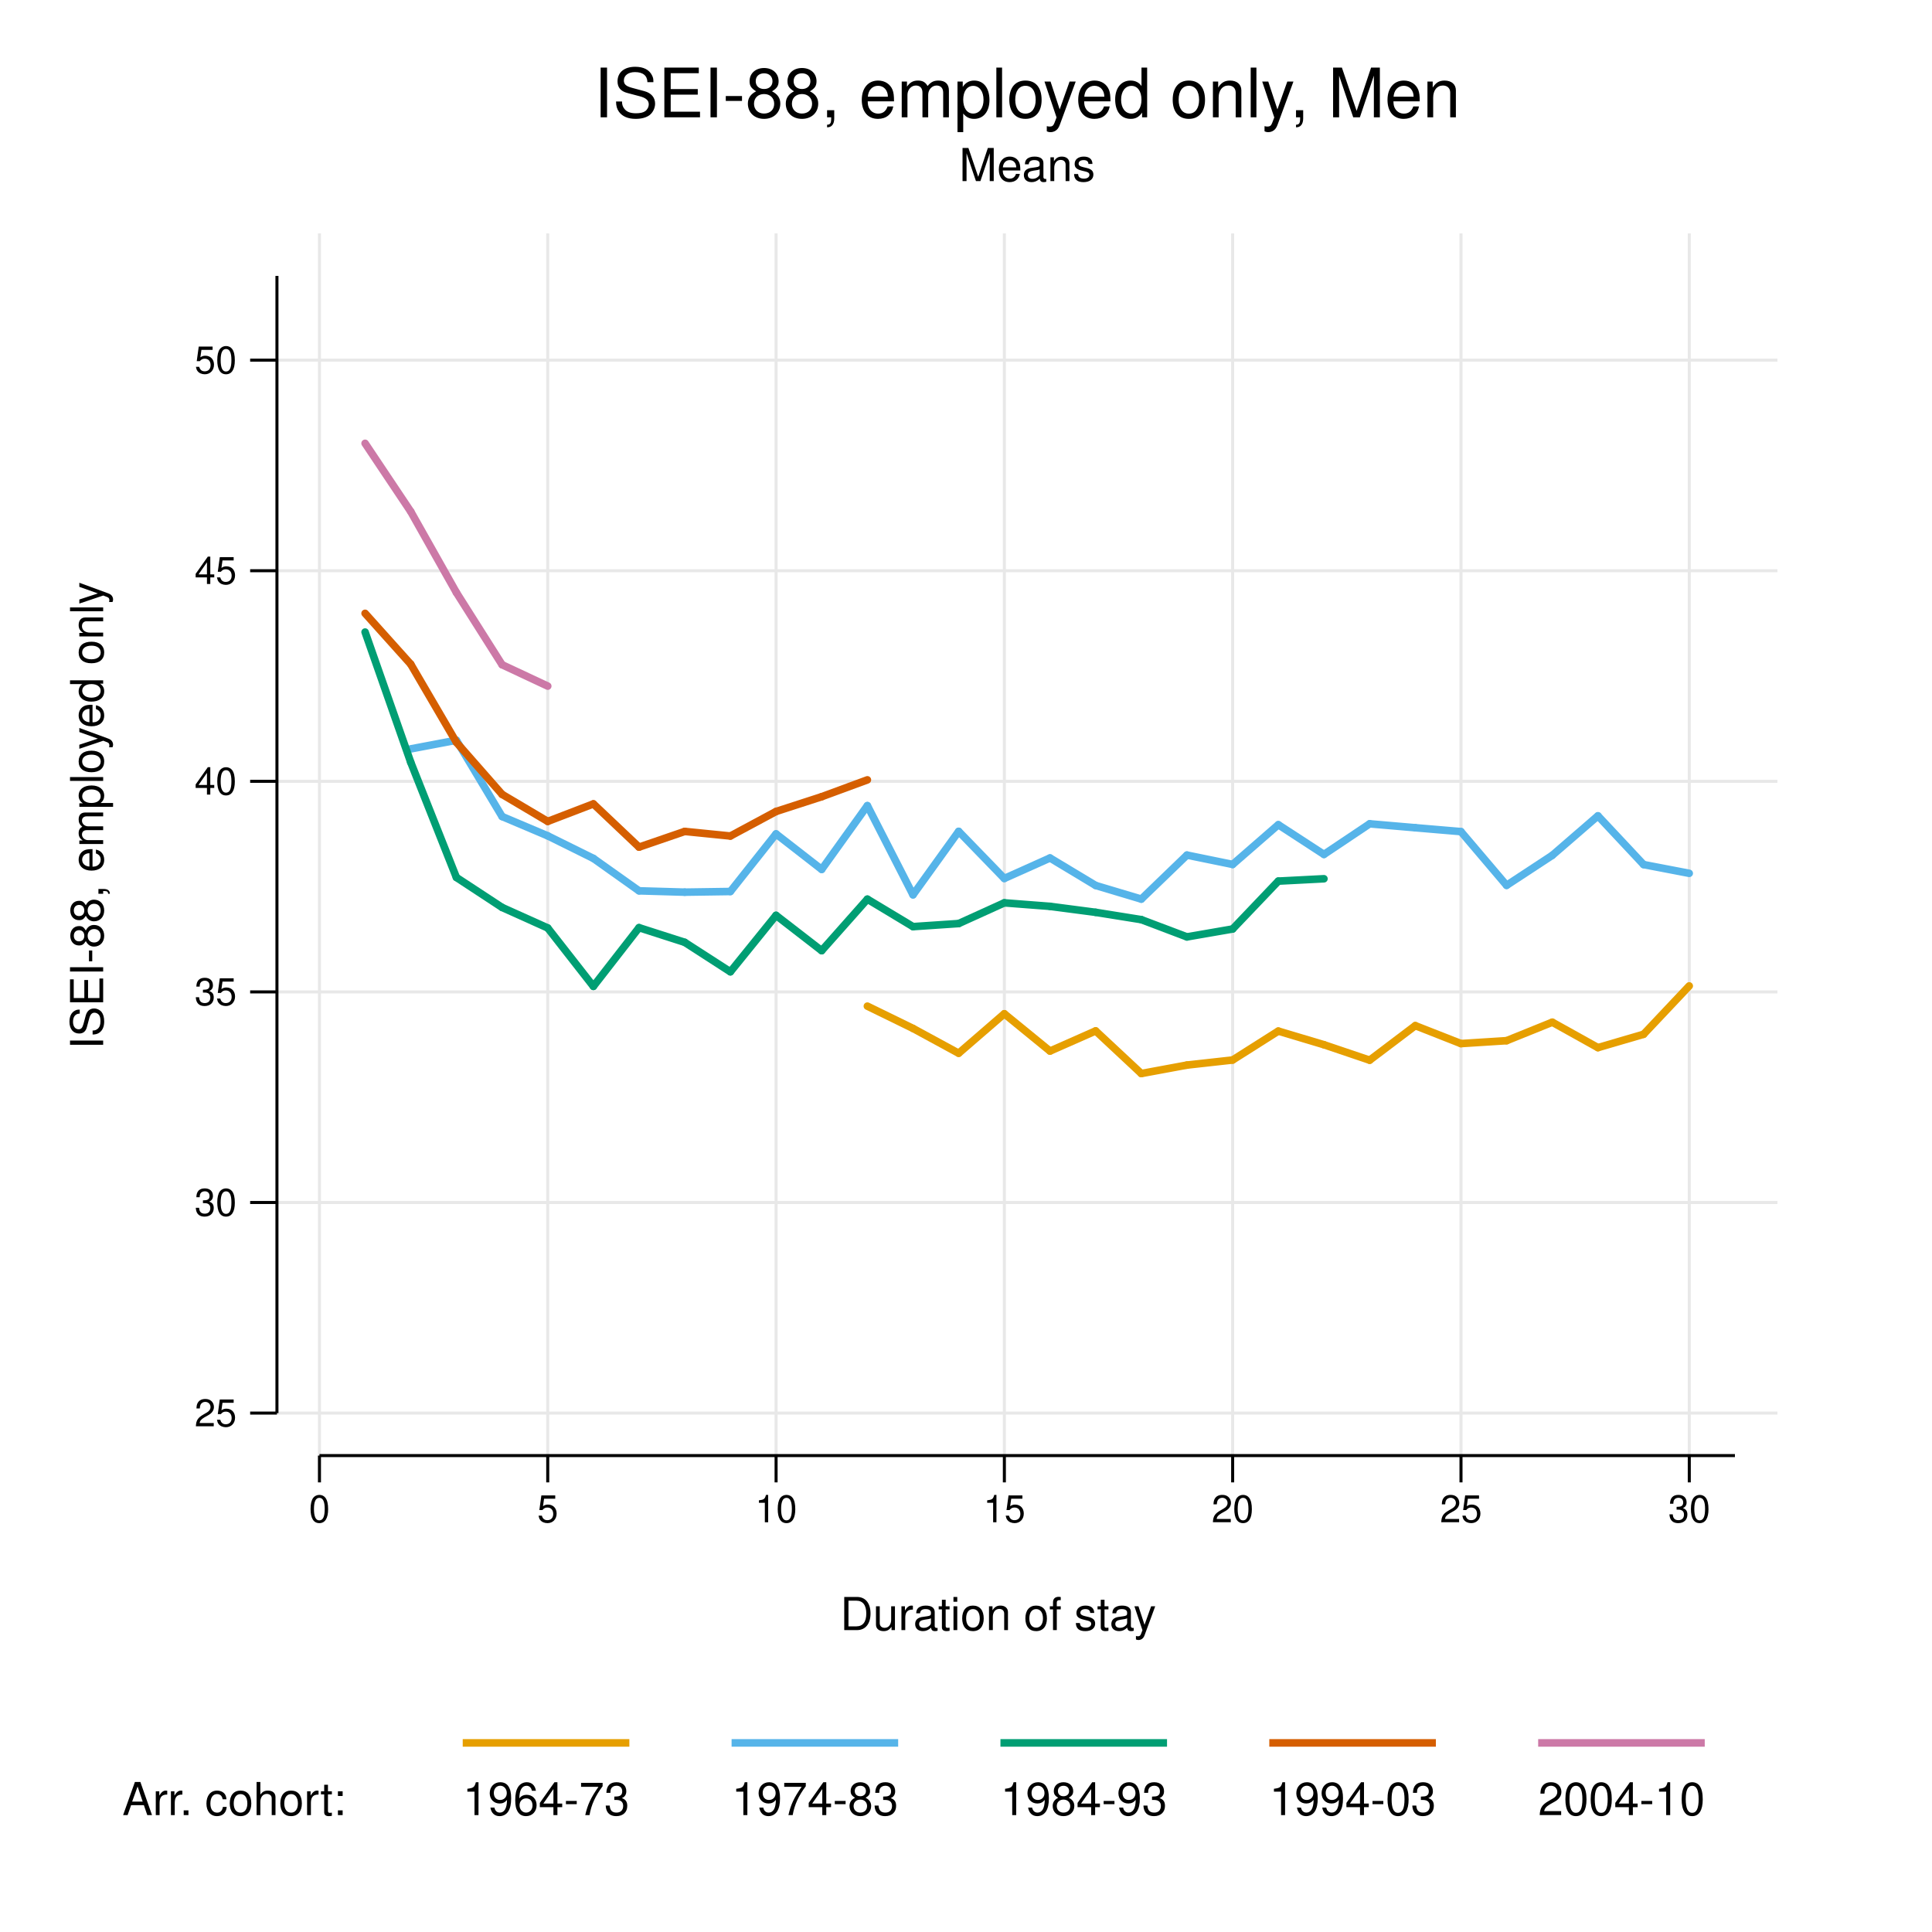
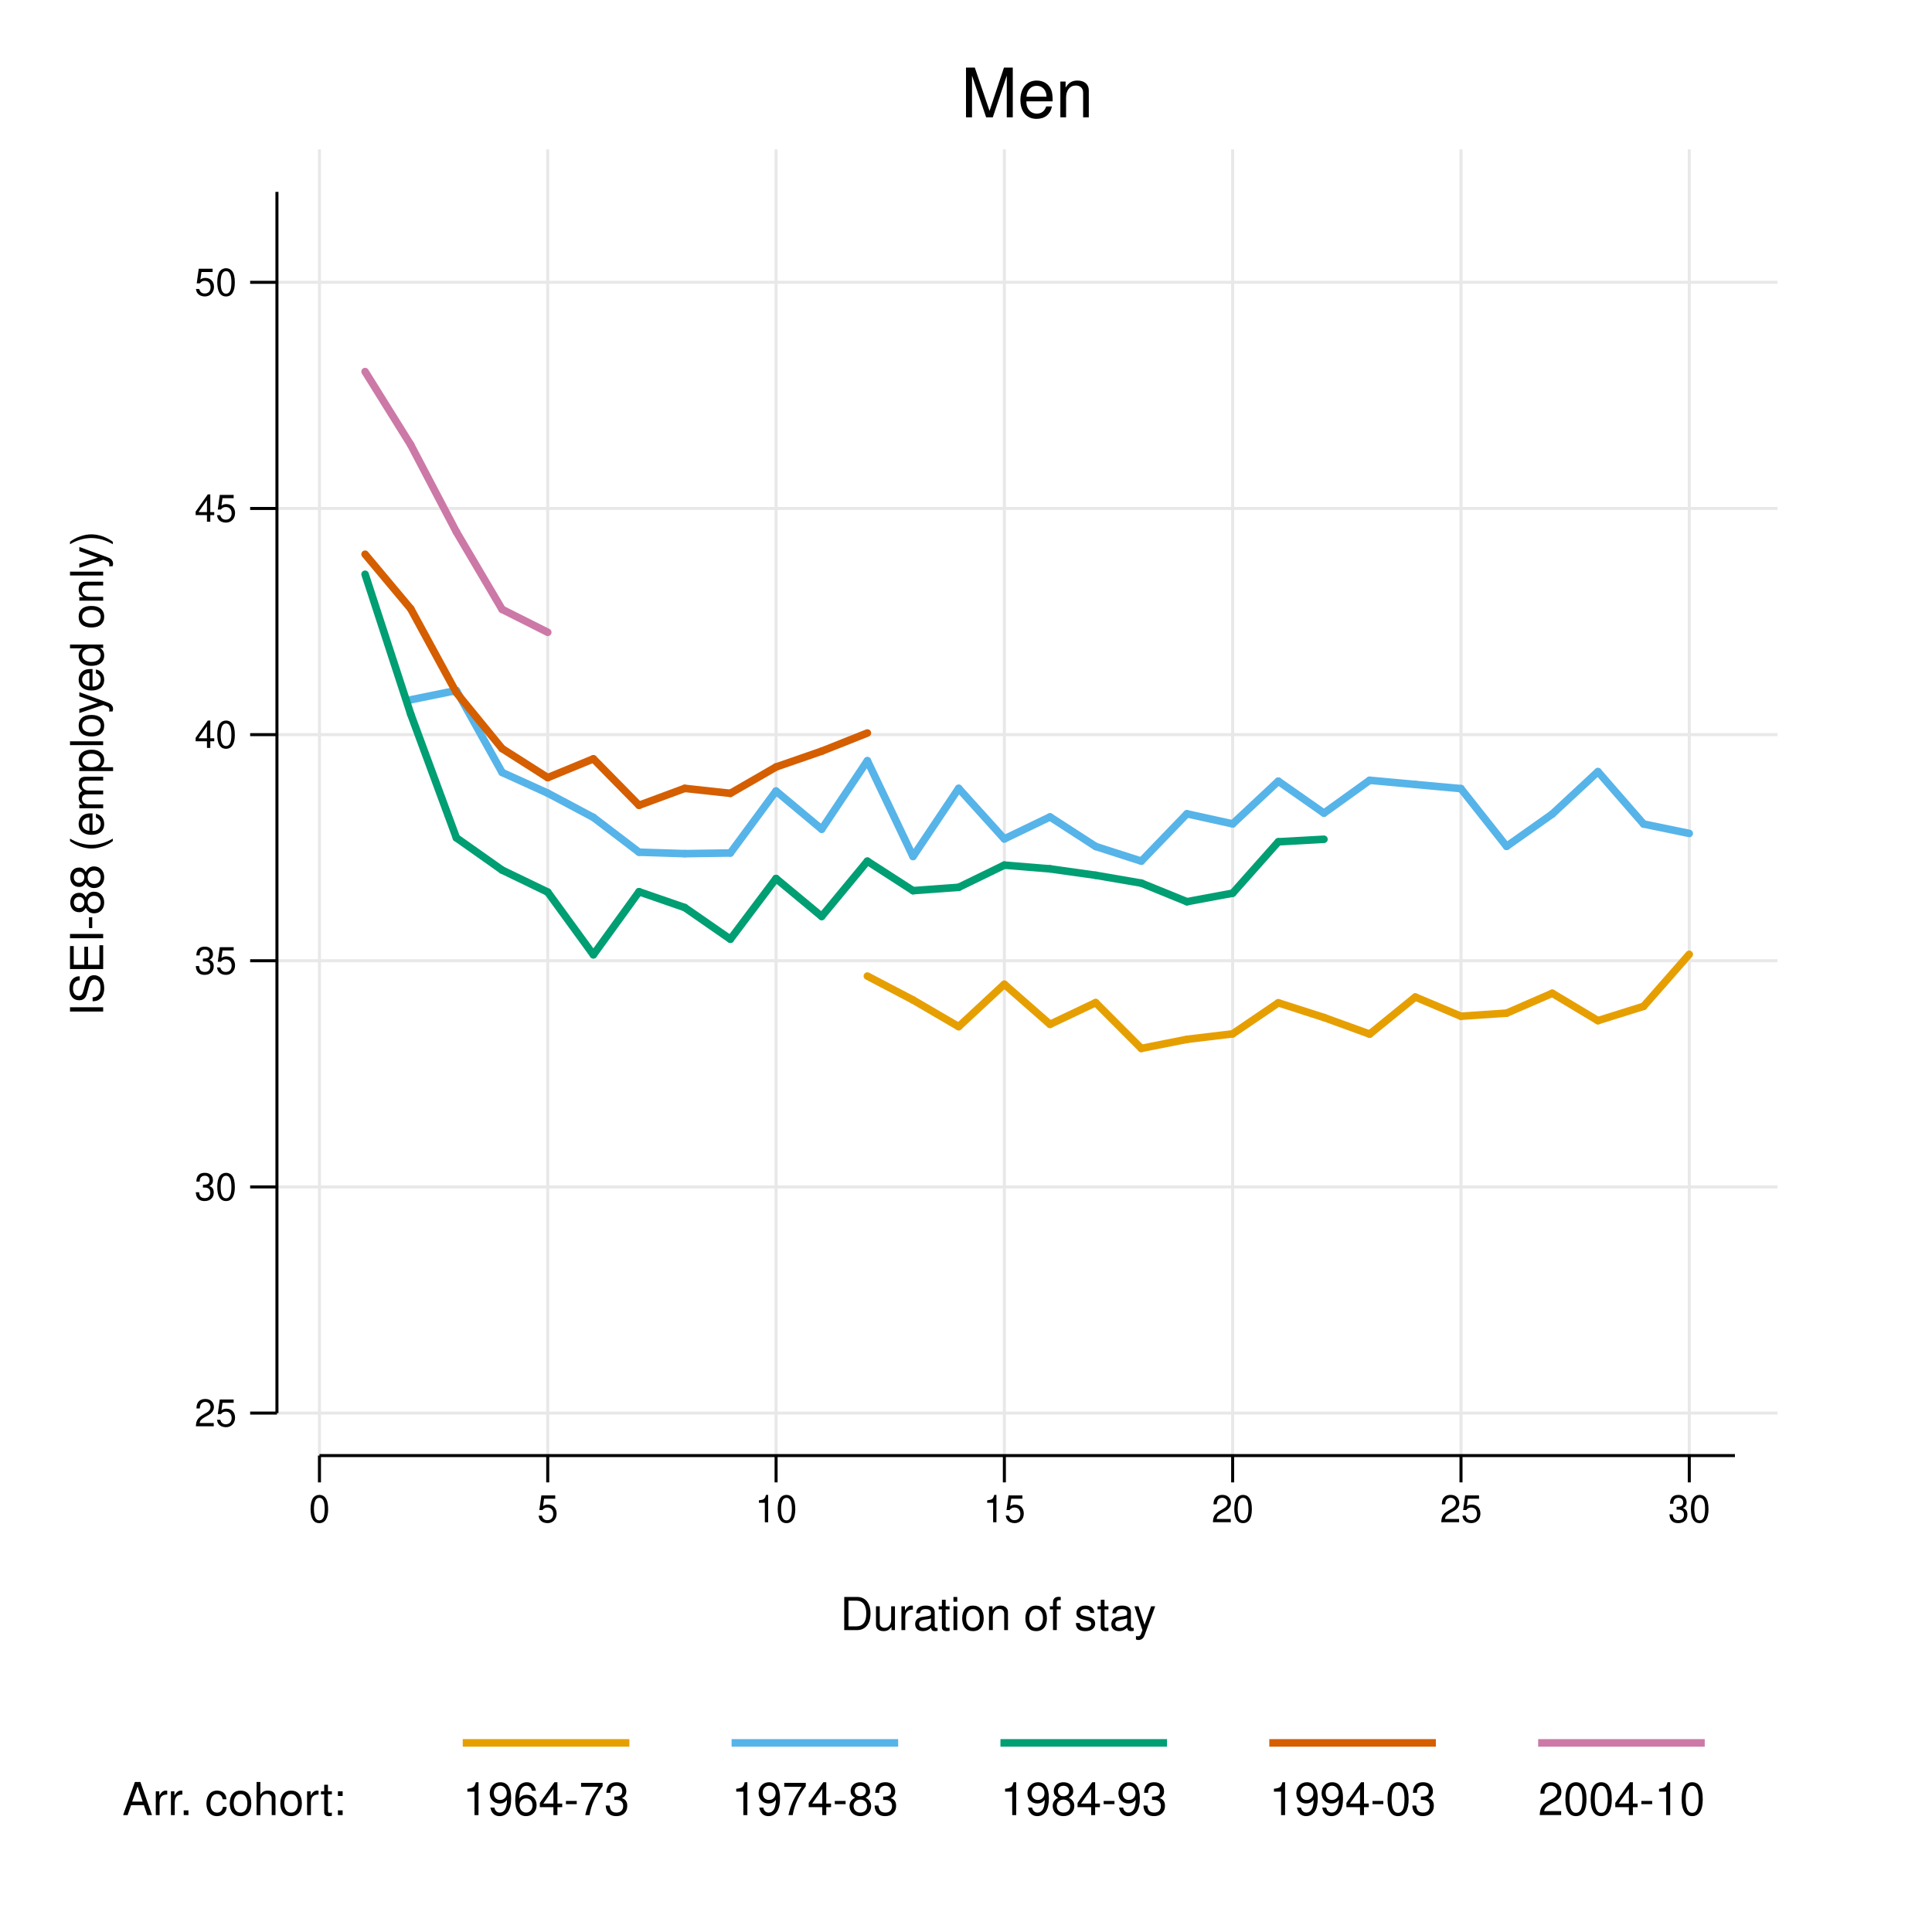
<svg xmlns="http://www.w3.org/2000/svg" version="1.1" width="3.54in" height="3.54in" viewBox="0 0 2551 2551">
  <rect x="0" y="0" width="2551" height="2551" style="fill:#FFFFFF;stroke:none" />
  <rect x="0.00" y="0.08" width="2551.00" height="2550.92" style="fill:#FFFFFF" />
  <rect x="2.55" y="2.63" width="2545.90" height="2545.82" style="fill:none;stroke:#FFFFFF;stroke-width:5.10" />
  <line x1="365.68" y1="1865.82" x2="2346.91" y2="1865.82" style="stroke:#E8E8E8;stroke-width:4.00" />
-   <line x1="365.68" y1="1587.76" x2="2346.91" y2="1587.76" style="stroke:#E8E8E8;stroke-width:4.00" />
-   <line x1="365.68" y1="1309.70" x2="2346.91" y2="1309.70" style="stroke:#E8E8E8;stroke-width:4.00" />
-   <line x1="365.68" y1="1031.64" x2="2346.91" y2="1031.64" style="stroke:#E8E8E8;stroke-width:4.00" />
-   <line x1="365.68" y1="753.58" x2="2346.91" y2="753.58" style="stroke:#E8E8E8;stroke-width:4.00" />
-   <line x1="365.68" y1="475.52" x2="2346.91" y2="475.52" style="stroke:#E8E8E8;stroke-width:4.00" />
-   <line x1="421.81" y1="1921.94" x2="421.81" y2="308.19" style="stroke:#E8E8E8;stroke-width:4.00" />
-   <line x1="723.23" y1="1921.94" x2="723.23" y2="308.19" style="stroke:#E8E8E8;stroke-width:4.00" />
-   <line x1="1024.74" y1="1921.94" x2="1024.74" y2="308.19" style="stroke:#E8E8E8;stroke-width:4.00" />
-   <line x1="1326.16" y1="1921.94" x2="1326.16" y2="308.19" style="stroke:#E8E8E8;stroke-width:4.00" />
-   <line x1="1627.59" y1="1921.94" x2="1627.59" y2="308.19" style="stroke:#E8E8E8;stroke-width:4.00" />
-   <line x1="1929.09" y1="1921.94" x2="1929.09" y2="308.19" style="stroke:#E8E8E8;stroke-width:4.00" />
-   <line x1="2230.52" y1="1921.94" x2="2230.52" y2="308.19" style="stroke:#E8E8E8;stroke-width:4.00" />
-   <line x1="1145.28" y1="1328.51" x2="1205.54" y2="1357.93" stroke-linecap="round" style="stroke:#E69F00;stroke-width:10.00" />
-   <line x1="1205.54" y1="1357.93" x2="1265.81" y2="1390.69" stroke-linecap="round" style="stroke:#E69F00;stroke-width:10.00" />
-   <line x1="1265.81" y1="1390.69" x2="1326.08" y2="1338.56" stroke-linecap="round" style="stroke:#E69F00;stroke-width:10.00" />
-   <line x1="1326.08" y1="1338.56" x2="1386.43" y2="1387.82" stroke-linecap="round" style="stroke:#E69F00;stroke-width:10.00" />
-   <line x1="1386.43" y1="1387.82" x2="1446.70" y2="1361.20" stroke-linecap="round" style="stroke:#E69F00;stroke-width:10.00" />
-   <line x1="1446.70" y1="1361.20" x2="1506.97" y2="1417.48" stroke-linecap="round" style="stroke:#E69F00;stroke-width:10.00" />
-   <line x1="1506.97" y1="1417.48" x2="1567.24" y2="1406.32" stroke-linecap="round" style="stroke:#E69F00;stroke-width:10.00" />
-   <line x1="1567.24" y1="1406.32" x2="1627.59" y2="1399.62" stroke-linecap="round" style="stroke:#E69F00;stroke-width:10.00" />
-   <line x1="1627.59" y1="1399.62" x2="1687.86" y2="1361.44" stroke-linecap="round" style="stroke:#E69F00;stroke-width:10.00" />
-   <line x1="1687.86" y1="1361.44" x2="1748.13" y2="1379.45" stroke-linecap="round" style="stroke:#E69F00;stroke-width:10.00" />
-   <line x1="1748.13" y1="1379.45" x2="1808.48" y2="1399.86" stroke-linecap="round" style="stroke:#E69F00;stroke-width:10.00" />
-   <line x1="1808.48" y1="1399.86" x2="1868.75" y2="1354.26" stroke-linecap="round" style="stroke:#E69F00;stroke-width:10.00" />
-   <line x1="1868.75" y1="1354.26" x2="1929.01" y2="1377.94" stroke-linecap="round" style="stroke:#E69F00;stroke-width:10.00" />
-   <line x1="1929.01" y1="1377.94" x2="1989.28" y2="1374.11" stroke-linecap="round" style="stroke:#E69F00;stroke-width:10.00" />
-   <line x1="1989.28" y1="1374.11" x2="2049.63" y2="1349.72" stroke-linecap="round" style="stroke:#E69F00;stroke-width:10.00" />
-   <line x1="2049.63" y1="1349.72" x2="2109.90" y2="1383.28" stroke-linecap="round" style="stroke:#E69F00;stroke-width:10.00" />
-   <line x1="2109.90" y1="1383.28" x2="2170.17" y2="1365.66" stroke-linecap="round" style="stroke:#E69F00;stroke-width:10.00" />
-   <line x1="2170.17" y1="1365.66" x2="2230.44" y2="1301.81" stroke-linecap="round" style="stroke:#E69F00;stroke-width:10.00" />
-   <line x1="542.34" y1="988.83" x2="602.61" y2="977.43" stroke-linecap="round" style="stroke:#56B4E9;stroke-width:10.00" />
-   <line x1="602.61" y1="977.43" x2="662.96" y2="1078.12" stroke-linecap="round" style="stroke:#56B4E9;stroke-width:10.00" />
-   <line x1="662.96" y1="1078.12" x2="723.23" y2="1103.63" stroke-linecap="round" style="stroke:#56B4E9;stroke-width:10.00" />
-   <line x1="723.23" y1="1103.63" x2="783.50" y2="1133.44" stroke-linecap="round" style="stroke:#56B4E9;stroke-width:10.00" />
-   <line x1="783.50" y1="1133.44" x2="843.77" y2="1176.25" stroke-linecap="round" style="stroke:#56B4E9;stroke-width:10.00" />
-   <line x1="843.77" y1="1176.25" x2="904.12" y2="1178.00" stroke-linecap="round" style="stroke:#56B4E9;stroke-width:10.00" />
-   <line x1="904.12" y1="1178.00" x2="964.39" y2="1177.13" stroke-linecap="round" style="stroke:#56B4E9;stroke-width:10.00" />
-   <line x1="964.39" y1="1177.13" x2="1024.66" y2="1101.08" stroke-linecap="round" style="stroke:#56B4E9;stroke-width:10.00" />
-   <line x1="1024.66" y1="1101.08" x2="1084.93" y2="1147.95" stroke-linecap="round" style="stroke:#56B4E9;stroke-width:10.00" />
-   <line x1="1084.93" y1="1147.95" x2="1145.28" y2="1063.77" stroke-linecap="round" style="stroke:#56B4E9;stroke-width:10.00" />
-   <line x1="1145.28" y1="1063.77" x2="1205.54" y2="1181.51" stroke-linecap="round" style="stroke:#56B4E9;stroke-width:10.00" />
-   <line x1="1205.54" y1="1181.51" x2="1265.81" y2="1097.73" stroke-linecap="round" style="stroke:#56B4E9;stroke-width:10.00" />
-   <line x1="1265.81" y1="1097.73" x2="1326.08" y2="1159.91" stroke-linecap="round" style="stroke:#56B4E9;stroke-width:10.00" />
-   <line x1="1326.08" y1="1159.91" x2="1386.43" y2="1132.88" stroke-linecap="round" style="stroke:#56B4E9;stroke-width:10.00" />
-   <line x1="1386.43" y1="1132.88" x2="1446.70" y2="1169.16" stroke-linecap="round" style="stroke:#56B4E9;stroke-width:10.00" />
-   <line x1="1446.70" y1="1169.16" x2="1506.97" y2="1187.17" stroke-linecap="round" style="stroke:#56B4E9;stroke-width:10.00" />
-   <line x1="1506.97" y1="1187.17" x2="1567.24" y2="1129.06" stroke-linecap="round" style="stroke:#56B4E9;stroke-width:10.00" />
-   <line x1="1567.24" y1="1129.06" x2="1627.59" y2="1141.41" stroke-linecap="round" style="stroke:#56B4E9;stroke-width:10.00" />
-   <line x1="1627.59" y1="1141.41" x2="1687.86" y2="1088.96" stroke-linecap="round" style="stroke:#56B4E9;stroke-width:10.00" />
-   <line x1="1687.86" y1="1088.96" x2="1748.13" y2="1128.18" stroke-linecap="round" style="stroke:#56B4E9;stroke-width:10.00" />
-   <line x1="1748.13" y1="1128.18" x2="1808.48" y2="1087.76" stroke-linecap="round" style="stroke:#56B4E9;stroke-width:10.00" />
-   <line x1="1808.48" y1="1087.76" x2="1868.75" y2="1092.94" stroke-linecap="round" style="stroke:#56B4E9;stroke-width:10.00" />
-   <line x1="1868.75" y1="1092.94" x2="1929.01" y2="1098.05" stroke-linecap="round" style="stroke:#56B4E9;stroke-width:10.00" />
-   <line x1="1929.01" y1="1098.05" x2="1989.28" y2="1169.00" stroke-linecap="round" style="stroke:#56B4E9;stroke-width:10.00" />
-   <line x1="1989.28" y1="1169.00" x2="2049.63" y2="1129.38" stroke-linecap="round" style="stroke:#56B4E9;stroke-width:10.00" />
-   <line x1="2049.63" y1="1129.38" x2="2109.90" y2="1077.24" stroke-linecap="round" style="stroke:#56B4E9;stroke-width:10.00" />
-   <line x1="2109.90" y1="1077.24" x2="2170.17" y2="1141.57" stroke-linecap="round" style="stroke:#56B4E9;stroke-width:10.00" />
-   <line x1="2170.17" y1="1141.57" x2="2230.44" y2="1153.13" stroke-linecap="round" style="stroke:#56B4E9;stroke-width:10.00" />
-   <line x1="482.07" y1="834.58" x2="542.34" y2="1006.53" stroke-linecap="round" style="stroke:#009E73;stroke-width:10.00" />
-   <line x1="542.34" y1="1006.53" x2="602.61" y2="1158.55" stroke-linecap="round" style="stroke:#009E73;stroke-width:10.00" />
-   <line x1="602.61" y1="1158.55" x2="662.96" y2="1198.17" stroke-linecap="round" style="stroke:#009E73;stroke-width:10.00" />
-   <line x1="662.96" y1="1198.17" x2="723.23" y2="1225.28" stroke-linecap="round" style="stroke:#009E73;stroke-width:10.00" />
-   <line x1="723.23" y1="1225.28" x2="783.50" y2="1302.37" stroke-linecap="round" style="stroke:#009E73;stroke-width:10.00" />
-   <line x1="783.50" y1="1302.37" x2="843.77" y2="1224.88" stroke-linecap="round" style="stroke:#009E73;stroke-width:10.00" />
-   <line x1="843.77" y1="1224.88" x2="904.12" y2="1244.25" stroke-linecap="round" style="stroke:#009E73;stroke-width:10.00" />
-   <line x1="904.12" y1="1244.25" x2="964.39" y2="1283.15" stroke-linecap="round" style="stroke:#009E73;stroke-width:10.00" />
-   <line x1="964.39" y1="1283.15" x2="1024.66" y2="1208.62" stroke-linecap="round" style="stroke:#009E73;stroke-width:10.00" />
-   <line x1="1024.66" y1="1208.62" x2="1084.93" y2="1255.25" stroke-linecap="round" style="stroke:#009E73;stroke-width:10.00" />
-   <line x1="1084.93" y1="1255.25" x2="1145.28" y2="1187.25" stroke-linecap="round" style="stroke:#009E73;stroke-width:10.00" />
-   <line x1="1145.28" y1="1187.25" x2="1205.54" y2="1223.52" stroke-linecap="round" style="stroke:#009E73;stroke-width:10.00" />
-   <line x1="1205.54" y1="1223.52" x2="1265.81" y2="1219.46" stroke-linecap="round" style="stroke:#009E73;stroke-width:10.00" />
-   <line x1="1265.81" y1="1219.46" x2="1326.08" y2="1192.11" stroke-linecap="round" style="stroke:#009E73;stroke-width:10.00" />
-   <line x1="1326.08" y1="1192.11" x2="1386.43" y2="1196.74" stroke-linecap="round" style="stroke:#009E73;stroke-width:10.00" />
-   <line x1="1386.43" y1="1196.74" x2="1446.70" y2="1204.63" stroke-linecap="round" style="stroke:#009E73;stroke-width:10.00" />
-   <line x1="1446.70" y1="1204.63" x2="1506.97" y2="1214.28" stroke-linecap="round" style="stroke:#009E73;stroke-width:10.00" />
-   <line x1="1506.97" y1="1214.28" x2="1567.24" y2="1237.08" stroke-linecap="round" style="stroke:#009E73;stroke-width:10.00" />
-   <line x1="1567.24" y1="1237.08" x2="1627.59" y2="1226.63" stroke-linecap="round" style="stroke:#009E73;stroke-width:10.00" />
-   <line x1="1627.59" y1="1226.63" x2="1687.86" y2="1163.42" stroke-linecap="round" style="stroke:#009E73;stroke-width:10.00" />
-   <line x1="1687.86" y1="1163.42" x2="1748.13" y2="1160.31" stroke-linecap="round" style="stroke:#009E73;stroke-width:10.00" />
-   <line x1="482.07" y1="809.86" x2="542.34" y2="876.99" stroke-linecap="round" style="stroke:#D55E00;stroke-width:10.00" />
-   <line x1="542.34" y1="876.99" x2="602.61" y2="980.14" stroke-linecap="round" style="stroke:#D55E00;stroke-width:10.00" />
-   <line x1="602.61" y1="980.14" x2="662.96" y2="1048.86" stroke-linecap="round" style="stroke:#D55E00;stroke-width:10.00" />
-   <line x1="662.96" y1="1048.86" x2="723.23" y2="1084.57" stroke-linecap="round" style="stroke:#D55E00;stroke-width:10.00" />
-   <line x1="723.23" y1="1084.57" x2="783.50" y2="1061.46" stroke-linecap="round" style="stroke:#D55E00;stroke-width:10.00" />
-   <line x1="783.50" y1="1061.46" x2="843.77" y2="1118.53" stroke-linecap="round" style="stroke:#D55E00;stroke-width:10.00" />
-   <line x1="843.77" y1="1118.53" x2="904.12" y2="1097.81" stroke-linecap="round" style="stroke:#D55E00;stroke-width:10.00" />
-   <line x1="904.12" y1="1097.81" x2="964.39" y2="1103.87" stroke-linecap="round" style="stroke:#D55E00;stroke-width:10.00" />
-   <line x1="964.39" y1="1103.87" x2="1024.66" y2="1071.50" stroke-linecap="round" style="stroke:#D55E00;stroke-width:10.00" />
-   <line x1="1024.66" y1="1071.50" x2="1084.93" y2="1051.97" stroke-linecap="round" style="stroke:#D55E00;stroke-width:10.00" />
-   <line x1="1084.93" y1="1051.97" x2="1145.28" y2="1029.73" stroke-linecap="round" style="stroke:#D55E00;stroke-width:10.00" />
-   <line x1="482.07" y1="585.37" x2="542.34" y2="675.46" stroke-linecap="round" style="stroke:#CC79A7;stroke-width:10.00" />
-   <line x1="542.34" y1="675.46" x2="602.61" y2="782.36" stroke-linecap="round" style="stroke:#CC79A7;stroke-width:10.00" />
-   <line x1="602.61" y1="782.36" x2="662.96" y2="877.70" stroke-linecap="round" style="stroke:#CC79A7;stroke-width:10.00" />
-   <line x1="662.96" y1="877.70" x2="723.23" y2="905.92" stroke-linecap="round" style="stroke:#CC79A7;stroke-width:10.00" />
+   <line x1="365.68" y1="1567.19" x2="2346.91" y2="1567.19" style="stroke:#E8E8E8;stroke-width:4.00" />
+   <line x1="365.68" y1="1268.56" x2="2346.91" y2="1268.56" style="stroke:#E8E8E8;stroke-width:4.00" />
+   <line x1="365.68" y1="970.02" x2="2346.91" y2="970.02" style="stroke:#E8E8E8;stroke-width:4.00" />
+   <line x1="365.68" y1="671.39" x2="2346.91" y2="671.39" style="stroke:#E8E8E8;stroke-width:4.00" />
+   <line x1="365.68" y1="372.76" x2="2346.91" y2="372.76" style="stroke:#E8E8E8;stroke-width:4.00" />
+   <line x1="421.81" y1="1921.94" x2="421.81" y2="197.22" style="stroke:#E8E8E8;stroke-width:4.00" />
+   <line x1="723.23" y1="1921.94" x2="723.23" y2="197.22" style="stroke:#E8E8E8;stroke-width:4.00" />
+   <line x1="1024.74" y1="1921.94" x2="1024.74" y2="197.22" style="stroke:#E8E8E8;stroke-width:4.00" />
+   <line x1="1326.16" y1="1921.94" x2="1326.16" y2="197.22" style="stroke:#E8E8E8;stroke-width:4.00" />
+   <line x1="1627.59" y1="1921.94" x2="1627.59" y2="197.22" style="stroke:#E8E8E8;stroke-width:4.00" />
+   <line x1="1929.09" y1="1921.94" x2="1929.09" y2="197.22" style="stroke:#E8E8E8;stroke-width:4.00" />
+   <line x1="2230.52" y1="1921.94" x2="2230.52" y2="197.22" style="stroke:#E8E8E8;stroke-width:4.00" />
+   <line x1="1145.28" y1="1288.81" x2="1205.54" y2="1320.38" stroke-linecap="round" style="stroke:#E69F00;stroke-width:10.00" />
+   <line x1="1205.54" y1="1320.38" x2="1265.81" y2="1355.54" stroke-linecap="round" style="stroke:#E69F00;stroke-width:10.00" />
+   <line x1="1265.81" y1="1355.54" x2="1326.08" y2="1299.58" stroke-linecap="round" style="stroke:#E69F00;stroke-width:10.00" />
+   <line x1="1326.08" y1="1299.58" x2="1386.43" y2="1352.51" stroke-linecap="round" style="stroke:#E69F00;stroke-width:10.00" />
+   <line x1="1386.43" y1="1352.51" x2="1446.70" y2="1323.89" stroke-linecap="round" style="stroke:#E69F00;stroke-width:10.00" />
+   <line x1="1446.70" y1="1323.89" x2="1506.97" y2="1384.32" stroke-linecap="round" style="stroke:#E69F00;stroke-width:10.00" />
+   <line x1="1506.97" y1="1384.32" x2="1567.24" y2="1372.36" stroke-linecap="round" style="stroke:#E69F00;stroke-width:10.00" />
+   <line x1="1567.24" y1="1372.36" x2="1627.59" y2="1365.10" stroke-linecap="round" style="stroke:#E69F00;stroke-width:10.00" />
+   <line x1="1627.59" y1="1365.10" x2="1687.86" y2="1324.13" stroke-linecap="round" style="stroke:#E69F00;stroke-width:10.00" />
+   <line x1="1687.86" y1="1324.13" x2="1748.13" y2="1343.50" stroke-linecap="round" style="stroke:#E69F00;stroke-width:10.00" />
+   <line x1="1748.13" y1="1343.50" x2="1808.48" y2="1365.42" stroke-linecap="round" style="stroke:#E69F00;stroke-width:10.00" />
+   <line x1="1808.48" y1="1365.42" x2="1868.75" y2="1316.48" stroke-linecap="round" style="stroke:#E69F00;stroke-width:10.00" />
+   <line x1="1868.75" y1="1316.48" x2="1929.01" y2="1341.83" stroke-linecap="round" style="stroke:#E69F00;stroke-width:10.00" />
+   <line x1="1929.01" y1="1341.83" x2="1989.28" y2="1337.76" stroke-linecap="round" style="stroke:#E69F00;stroke-width:10.00" />
+   <line x1="1989.28" y1="1337.76" x2="2049.63" y2="1311.53" stroke-linecap="round" style="stroke:#E69F00;stroke-width:10.00" />
+   <line x1="2049.63" y1="1311.53" x2="2109.90" y2="1347.65" stroke-linecap="round" style="stroke:#E69F00;stroke-width:10.00" />
+   <line x1="2109.90" y1="1347.65" x2="2170.17" y2="1328.75" stroke-linecap="round" style="stroke:#E69F00;stroke-width:10.00" />
+   <line x1="2170.17" y1="1328.75" x2="2230.44" y2="1260.11" stroke-linecap="round" style="stroke:#E69F00;stroke-width:10.00" />
+   <line x1="542.34" y1="924.02" x2="602.61" y2="911.74" stroke-linecap="round" style="stroke:#56B4E9;stroke-width:10.00" />
+   <line x1="602.61" y1="911.74" x2="662.96" y2="1019.92" stroke-linecap="round" style="stroke:#56B4E9;stroke-width:10.00" />
+   <line x1="662.96" y1="1019.92" x2="723.23" y2="1047.27" stroke-linecap="round" style="stroke:#56B4E9;stroke-width:10.00" />
+   <line x1="723.23" y1="1047.27" x2="783.50" y2="1079.31" stroke-linecap="round" style="stroke:#56B4E9;stroke-width:10.00" />
+   <line x1="783.50" y1="1079.31" x2="843.77" y2="1125.23" stroke-linecap="round" style="stroke:#56B4E9;stroke-width:10.00" />
+   <line x1="843.77" y1="1125.23" x2="904.12" y2="1127.14" stroke-linecap="round" style="stroke:#56B4E9;stroke-width:10.00" />
+   <line x1="904.12" y1="1127.14" x2="964.39" y2="1126.27" stroke-linecap="round" style="stroke:#56B4E9;stroke-width:10.00" />
+   <line x1="964.39" y1="1126.27" x2="1024.66" y2="1044.48" stroke-linecap="round" style="stroke:#56B4E9;stroke-width:10.00" />
+   <line x1="1024.66" y1="1044.48" x2="1084.93" y2="1094.86" stroke-linecap="round" style="stroke:#56B4E9;stroke-width:10.00" />
+   <line x1="1084.93" y1="1094.86" x2="1145.28" y2="1004.46" stroke-linecap="round" style="stroke:#56B4E9;stroke-width:10.00" />
+   <line x1="1145.28" y1="1004.46" x2="1205.54" y2="1130.89" stroke-linecap="round" style="stroke:#56B4E9;stroke-width:10.00" />
+   <line x1="1205.54" y1="1130.89" x2="1265.81" y2="1040.97" stroke-linecap="round" style="stroke:#56B4E9;stroke-width:10.00" />
+   <line x1="1265.81" y1="1040.97" x2="1326.08" y2="1107.69" stroke-linecap="round" style="stroke:#56B4E9;stroke-width:10.00" />
+   <line x1="1326.08" y1="1107.69" x2="1386.43" y2="1078.67" stroke-linecap="round" style="stroke:#56B4E9;stroke-width:10.00" />
+   <line x1="1386.43" y1="1078.67" x2="1446.70" y2="1117.66" stroke-linecap="round" style="stroke:#56B4E9;stroke-width:10.00" />
+   <line x1="1446.70" y1="1117.66" x2="1506.97" y2="1137.03" stroke-linecap="round" style="stroke:#56B4E9;stroke-width:10.00" />
+   <line x1="1506.97" y1="1137.03" x2="1567.24" y2="1074.53" stroke-linecap="round" style="stroke:#56B4E9;stroke-width:10.00" />
+   <line x1="1567.24" y1="1074.53" x2="1627.59" y2="1087.84" stroke-linecap="round" style="stroke:#56B4E9;stroke-width:10.00" />
+   <line x1="1627.59" y1="1087.84" x2="1687.86" y2="1031.48" stroke-linecap="round" style="stroke:#56B4E9;stroke-width:10.00" />
+   <line x1="1687.86" y1="1031.48" x2="1748.13" y2="1073.65" stroke-linecap="round" style="stroke:#56B4E9;stroke-width:10.00" />
+   <line x1="1748.13" y1="1073.65" x2="1808.48" y2="1030.29" stroke-linecap="round" style="stroke:#56B4E9;stroke-width:10.00" />
+   <line x1="1808.48" y1="1030.29" x2="1868.75" y2="1035.79" stroke-linecap="round" style="stroke:#56B4E9;stroke-width:10.00" />
+   <line x1="1868.75" y1="1035.79" x2="1929.01" y2="1041.29" stroke-linecap="round" style="stroke:#56B4E9;stroke-width:10.00" />
+   <line x1="1929.01" y1="1041.29" x2="1989.28" y2="1117.50" stroke-linecap="round" style="stroke:#56B4E9;stroke-width:10.00" />
+   <line x1="1989.28" y1="1117.50" x2="2049.63" y2="1074.85" stroke-linecap="round" style="stroke:#56B4E9;stroke-width:10.00" />
+   <line x1="2049.63" y1="1074.85" x2="2109.90" y2="1018.89" stroke-linecap="round" style="stroke:#56B4E9;stroke-width:10.00" />
+   <line x1="2109.90" y1="1018.89" x2="2170.17" y2="1088.00" stroke-linecap="round" style="stroke:#56B4E9;stroke-width:10.00" />
+   <line x1="2170.17" y1="1088.00" x2="2230.44" y2="1100.44" stroke-linecap="round" style="stroke:#56B4E9;stroke-width:10.00" />
+   <line x1="482.07" y1="758.28" x2="542.34" y2="942.99" stroke-linecap="round" style="stroke:#009E73;stroke-width:10.00" />
+   <line x1="542.34" y1="942.99" x2="602.61" y2="1106.26" stroke-linecap="round" style="stroke:#009E73;stroke-width:10.00" />
+   <line x1="602.61" y1="1106.26" x2="662.96" y2="1148.83" stroke-linecap="round" style="stroke:#009E73;stroke-width:10.00" />
+   <line x1="662.96" y1="1148.83" x2="723.23" y2="1177.92" stroke-linecap="round" style="stroke:#009E73;stroke-width:10.00" />
+   <line x1="723.23" y1="1177.92" x2="783.50" y2="1260.67" stroke-linecap="round" style="stroke:#009E73;stroke-width:10.00" />
+   <line x1="783.50" y1="1260.67" x2="843.77" y2="1177.45" stroke-linecap="round" style="stroke:#009E73;stroke-width:10.00" />
+   <line x1="843.77" y1="1177.45" x2="904.12" y2="1198.33" stroke-linecap="round" style="stroke:#009E73;stroke-width:10.00" />
+   <line x1="904.12" y1="1198.33" x2="964.39" y2="1240.10" stroke-linecap="round" style="stroke:#009E73;stroke-width:10.00" />
+   <line x1="964.39" y1="1240.10" x2="1024.66" y2="1159.99" stroke-linecap="round" style="stroke:#009E73;stroke-width:10.00" />
+   <line x1="1024.66" y1="1159.99" x2="1084.93" y2="1210.05" stroke-linecap="round" style="stroke:#009E73;stroke-width:10.00" />
+   <line x1="1084.93" y1="1210.05" x2="1145.28" y2="1137.11" stroke-linecap="round" style="stroke:#009E73;stroke-width:10.00" />
+   <line x1="1145.28" y1="1137.11" x2="1205.54" y2="1176.01" stroke-linecap="round" style="stroke:#009E73;stroke-width:10.00" />
+   <line x1="1205.54" y1="1176.01" x2="1265.81" y2="1171.63" stroke-linecap="round" style="stroke:#009E73;stroke-width:10.00" />
+   <line x1="1265.81" y1="1171.63" x2="1326.08" y2="1142.29" stroke-linecap="round" style="stroke:#009E73;stroke-width:10.00" />
+   <line x1="1326.08" y1="1142.29" x2="1386.43" y2="1147.23" stroke-linecap="round" style="stroke:#009E73;stroke-width:10.00" />
+   <line x1="1386.43" y1="1147.23" x2="1446.70" y2="1155.68" stroke-linecap="round" style="stroke:#009E73;stroke-width:10.00" />
+   <line x1="1446.70" y1="1155.68" x2="1506.97" y2="1166.05" stroke-linecap="round" style="stroke:#009E73;stroke-width:10.00" />
+   <line x1="1506.97" y1="1166.05" x2="1567.24" y2="1190.60" stroke-linecap="round" style="stroke:#009E73;stroke-width:10.00" />
+   <line x1="1567.24" y1="1190.60" x2="1627.59" y2="1179.36" stroke-linecap="round" style="stroke:#009E73;stroke-width:10.00" />
+   <line x1="1627.59" y1="1179.36" x2="1687.86" y2="1111.52" stroke-linecap="round" style="stroke:#009E73;stroke-width:10.00" />
+   <line x1="1687.86" y1="1111.52" x2="1748.13" y2="1108.17" stroke-linecap="round" style="stroke:#009E73;stroke-width:10.00" />
+   <line x1="482.07" y1="731.82" x2="542.34" y2="803.80" stroke-linecap="round" style="stroke:#D55E00;stroke-width:10.00" />
+   <line x1="542.34" y1="803.80" x2="602.61" y2="914.61" stroke-linecap="round" style="stroke:#D55E00;stroke-width:10.00" />
+   <line x1="602.61" y1="914.61" x2="662.96" y2="988.43" stroke-linecap="round" style="stroke:#D55E00;stroke-width:10.00" />
+   <line x1="662.96" y1="988.43" x2="723.23" y2="1026.78" stroke-linecap="round" style="stroke:#D55E00;stroke-width:10.00" />
+   <line x1="723.23" y1="1026.78" x2="783.50" y2="1001.98" stroke-linecap="round" style="stroke:#D55E00;stroke-width:10.00" />
+   <line x1="783.50" y1="1001.98" x2="843.77" y2="1063.29" stroke-linecap="round" style="stroke:#D55E00;stroke-width:10.00" />
+   <line x1="843.77" y1="1063.29" x2="904.12" y2="1040.97" stroke-linecap="round" style="stroke:#D55E00;stroke-width:10.00" />
+   <line x1="904.12" y1="1040.97" x2="964.39" y2="1047.50" stroke-linecap="round" style="stroke:#D55E00;stroke-width:10.00" />
+   <line x1="964.39" y1="1047.50" x2="1024.66" y2="1012.75" stroke-linecap="round" style="stroke:#D55E00;stroke-width:10.00" />
+   <line x1="1024.66" y1="1012.75" x2="1084.93" y2="991.86" stroke-linecap="round" style="stroke:#D55E00;stroke-width:10.00" />
+   <line x1="1084.93" y1="991.86" x2="1145.28" y2="967.87" stroke-linecap="round" style="stroke:#D55E00;stroke-width:10.00" />
+   <line x1="482.07" y1="490.67" x2="542.34" y2="587.37" stroke-linecap="round" style="stroke:#CC79A7;stroke-width:10.00" />
+   <line x1="542.34" y1="587.37" x2="602.61" y2="702.32" stroke-linecap="round" style="stroke:#CC79A7;stroke-width:10.00" />
+   <line x1="602.61" y1="702.32" x2="662.96" y2="804.60" stroke-linecap="round" style="stroke:#CC79A7;stroke-width:10.00" />
+   <line x1="662.96" y1="804.60" x2="723.23" y2="834.89" stroke-linecap="round" style="stroke:#CC79A7;stroke-width:10.00" />
  <line x1="365.68" y1="1865.82" x2="330.29" y2="1865.82" style="stroke:#000000;stroke-width:4.00" />
  <text x="312.51" y="1883.33" style="font-family:'Helvetica';font-size:49.99px;fill:#000000" text-anchor="end">25</text>
-   <line x1="365.68" y1="1587.76" x2="330.29" y2="1587.76" style="stroke:#000000;stroke-width:4.00" />
-   <text x="312.51" y="1605.27" style="font-family:'Helvetica';font-size:49.99px;fill:#000000" text-anchor="end">30</text>
-   <line x1="365.68" y1="1309.70" x2="330.29" y2="1309.70" style="stroke:#000000;stroke-width:4.00" />
-   <text x="312.51" y="1327.21" style="font-family:'Helvetica';font-size:49.99px;fill:#000000" text-anchor="end">35</text>
-   <line x1="365.68" y1="1031.64" x2="330.29" y2="1031.64" style="stroke:#000000;stroke-width:4.00" />
-   <text x="312.51" y="1049.15" style="font-family:'Helvetica';font-size:49.99px;fill:#000000" text-anchor="end">40</text>
-   <line x1="365.68" y1="753.58" x2="330.29" y2="753.58" style="stroke:#000000;stroke-width:4.00" />
-   <text x="312.51" y="771.10" style="font-family:'Helvetica';font-size:49.99px;fill:#000000" text-anchor="end">45</text>
-   <line x1="365.68" y1="475.52" x2="330.29" y2="475.52" style="stroke:#000000;stroke-width:4.00" />
-   <text x="312.51" y="493.04" style="font-family:'Helvetica';font-size:49.99px;fill:#000000" text-anchor="end">50</text>
-   <line x1="365.68" y1="1865.82" x2="365.68" y2="364.31" style="stroke:#000000;stroke-width:4.00" />
-   <text x="136.21" y="1076.84" style="font-family:'Helvetica';font-size:60.03px;fill:#000000" transform="rotate(-90 136.21,1076.84)" text-anchor="middle">ISEI-88, employed only</text>
+   <line x1="365.68" y1="1567.19" x2="330.29" y2="1567.19" style="stroke:#000000;stroke-width:4.00" />
+   <text x="312.51" y="1584.71" style="font-family:'Helvetica';font-size:49.99px;fill:#000000" text-anchor="end">30</text>
+   <line x1="365.68" y1="1268.56" x2="330.29" y2="1268.56" style="stroke:#000000;stroke-width:4.00" />
+   <text x="312.51" y="1286.08" style="font-family:'Helvetica';font-size:49.99px;fill:#000000" text-anchor="end">35</text>
+   <line x1="365.68" y1="970.02" x2="330.29" y2="970.02" style="stroke:#000000;stroke-width:4.00" />
+   <text x="312.51" y="987.53" style="font-family:'Helvetica';font-size:49.99px;fill:#000000" text-anchor="end">40</text>
+   <line x1="365.68" y1="671.39" x2="330.29" y2="671.39" style="stroke:#000000;stroke-width:4.00" />
+   <text x="312.51" y="688.91" style="font-family:'Helvetica';font-size:49.99px;fill:#000000" text-anchor="end">45</text>
+   <line x1="365.68" y1="372.76" x2="330.29" y2="372.76" style="stroke:#000000;stroke-width:4.00" />
+   <text x="312.51" y="390.28" style="font-family:'Helvetica';font-size:49.99px;fill:#000000" text-anchor="end">50</text>
+   <line x1="365.68" y1="1865.82" x2="365.68" y2="253.35" style="stroke:#000000;stroke-width:4.00" />
+   <text x="136.21" y="1021.28" style="font-family:'Helvetica';font-size:60.03px;fill:#000000" transform="rotate(-90 136.21,1021.28)" text-anchor="middle">ISEI-88 (employed only)</text>
  <line x1="421.81" y1="1921.94" x2="421.81" y2="1957.33" style="stroke:#000000;stroke-width:4.00" />
  <text x="421.81" y="2009.98" style="font-family:'Helvetica';font-size:49.99px;fill:#000000" text-anchor="middle">0</text>
  <line x1="723.23" y1="1921.94" x2="723.23" y2="1957.33" style="stroke:#000000;stroke-width:4.00" />
  <text x="723.23" y="2009.98" style="font-family:'Helvetica';font-size:49.99px;fill:#000000" text-anchor="middle">5</text>
  <line x1="1024.74" y1="1921.94" x2="1024.74" y2="1957.33" style="stroke:#000000;stroke-width:4.00" />
  <text x="1024.74" y="2009.98" style="font-family:'Helvetica';font-size:49.99px;fill:#000000" text-anchor="middle">10</text>
  <line x1="1326.16" y1="1921.94" x2="1326.16" y2="1957.33" style="stroke:#000000;stroke-width:4.00" />
  <text x="1326.16" y="2009.98" style="font-family:'Helvetica';font-size:49.99px;fill:#000000" text-anchor="middle">15</text>
  <line x1="1627.59" y1="1921.94" x2="1627.59" y2="1957.33" style="stroke:#000000;stroke-width:4.00" />
  <text x="1627.59" y="2009.98" style="font-family:'Helvetica';font-size:49.99px;fill:#000000" text-anchor="middle">20</text>
  <line x1="1929.09" y1="1921.94" x2="1929.09" y2="1957.33" style="stroke:#000000;stroke-width:4.00" />
  <text x="1929.09" y="2009.98" style="font-family:'Helvetica';font-size:49.99px;fill:#000000" text-anchor="middle">25</text>
  <line x1="2230.52" y1="1921.94" x2="2230.52" y2="1957.33" style="stroke:#000000;stroke-width:4.00" />
  <text x="2230.52" y="2009.98" style="font-family:'Helvetica';font-size:49.99px;fill:#000000" text-anchor="middle">30</text>
  <line x1="421.81" y1="1921.94" x2="2290.79" y2="1921.94" style="stroke:#000000;stroke-width:4.00" />
  <text x="1318.03" y="2152.37" style="font-family:'Helvetica';font-size:60.03px;fill:#000000" text-anchor="middle">Duration of stay</text>
  <text x="161.52" y="2396.65" style="font-family:'Helvetica';font-size:60.03px;fill:#000000">Arr. cohort: </text>
  <text x="610.98" y="2396.65" style="font-family:'Helvetica';font-size:60.03px;fill:#000000">1964-73</text>
  <text x="965.98" y="2396.65" style="font-family:'Helvetica';font-size:60.03px;fill:#000000">1974-83</text>
  <text x="1320.98" y="2396.65" style="font-family:'Helvetica';font-size:60.03px;fill:#000000">1984-93</text>
  <text x="1675.98" y="2396.65" style="font-family:'Helvetica';font-size:60.03px;fill:#000000">1994-03</text>
  <text x="2030.98" y="2396.65" style="font-family:'Helvetica';font-size:60.03px;fill:#000000">2004-10</text>
  <line x1="610.98" y1="2301.32" x2="831.01" y2="2301.32" style="stroke:#E69F00;stroke-width:10.00" />
  <line x1="965.98" y1="2301.32" x2="1185.93" y2="2301.32" style="stroke:#56B4E9;stroke-width:10.00" />
  <line x1="1320.98" y1="2301.32" x2="1540.93" y2="2301.32" style="stroke:#009E73;stroke-width:10.00" />
  <line x1="1675.98" y1="2301.32" x2="1895.93" y2="2301.32" style="stroke:#D55E00;stroke-width:10.00" />
  <line x1="2030.98" y1="2301.32" x2="2250.93" y2="2301.32" style="stroke:#CC79A7;stroke-width:10.00" />
-   <text x="1356.30" y="239.12" style="font-family:'Helvetica';font-size:60.03px;fill:#000000" text-anchor="middle">Means</text>
-   <text x="1356.30" y="154.88" style="font-family:'Helvetica';font-size:90.01px;fill:#000000" text-anchor="middle">ISEI-88, employed only, Men</text>
+   <text x="1356.30" y="154.88" style="font-family:'Helvetica';font-size:90.01px;fill:#000000" text-anchor="middle">Men</text>
</svg>
